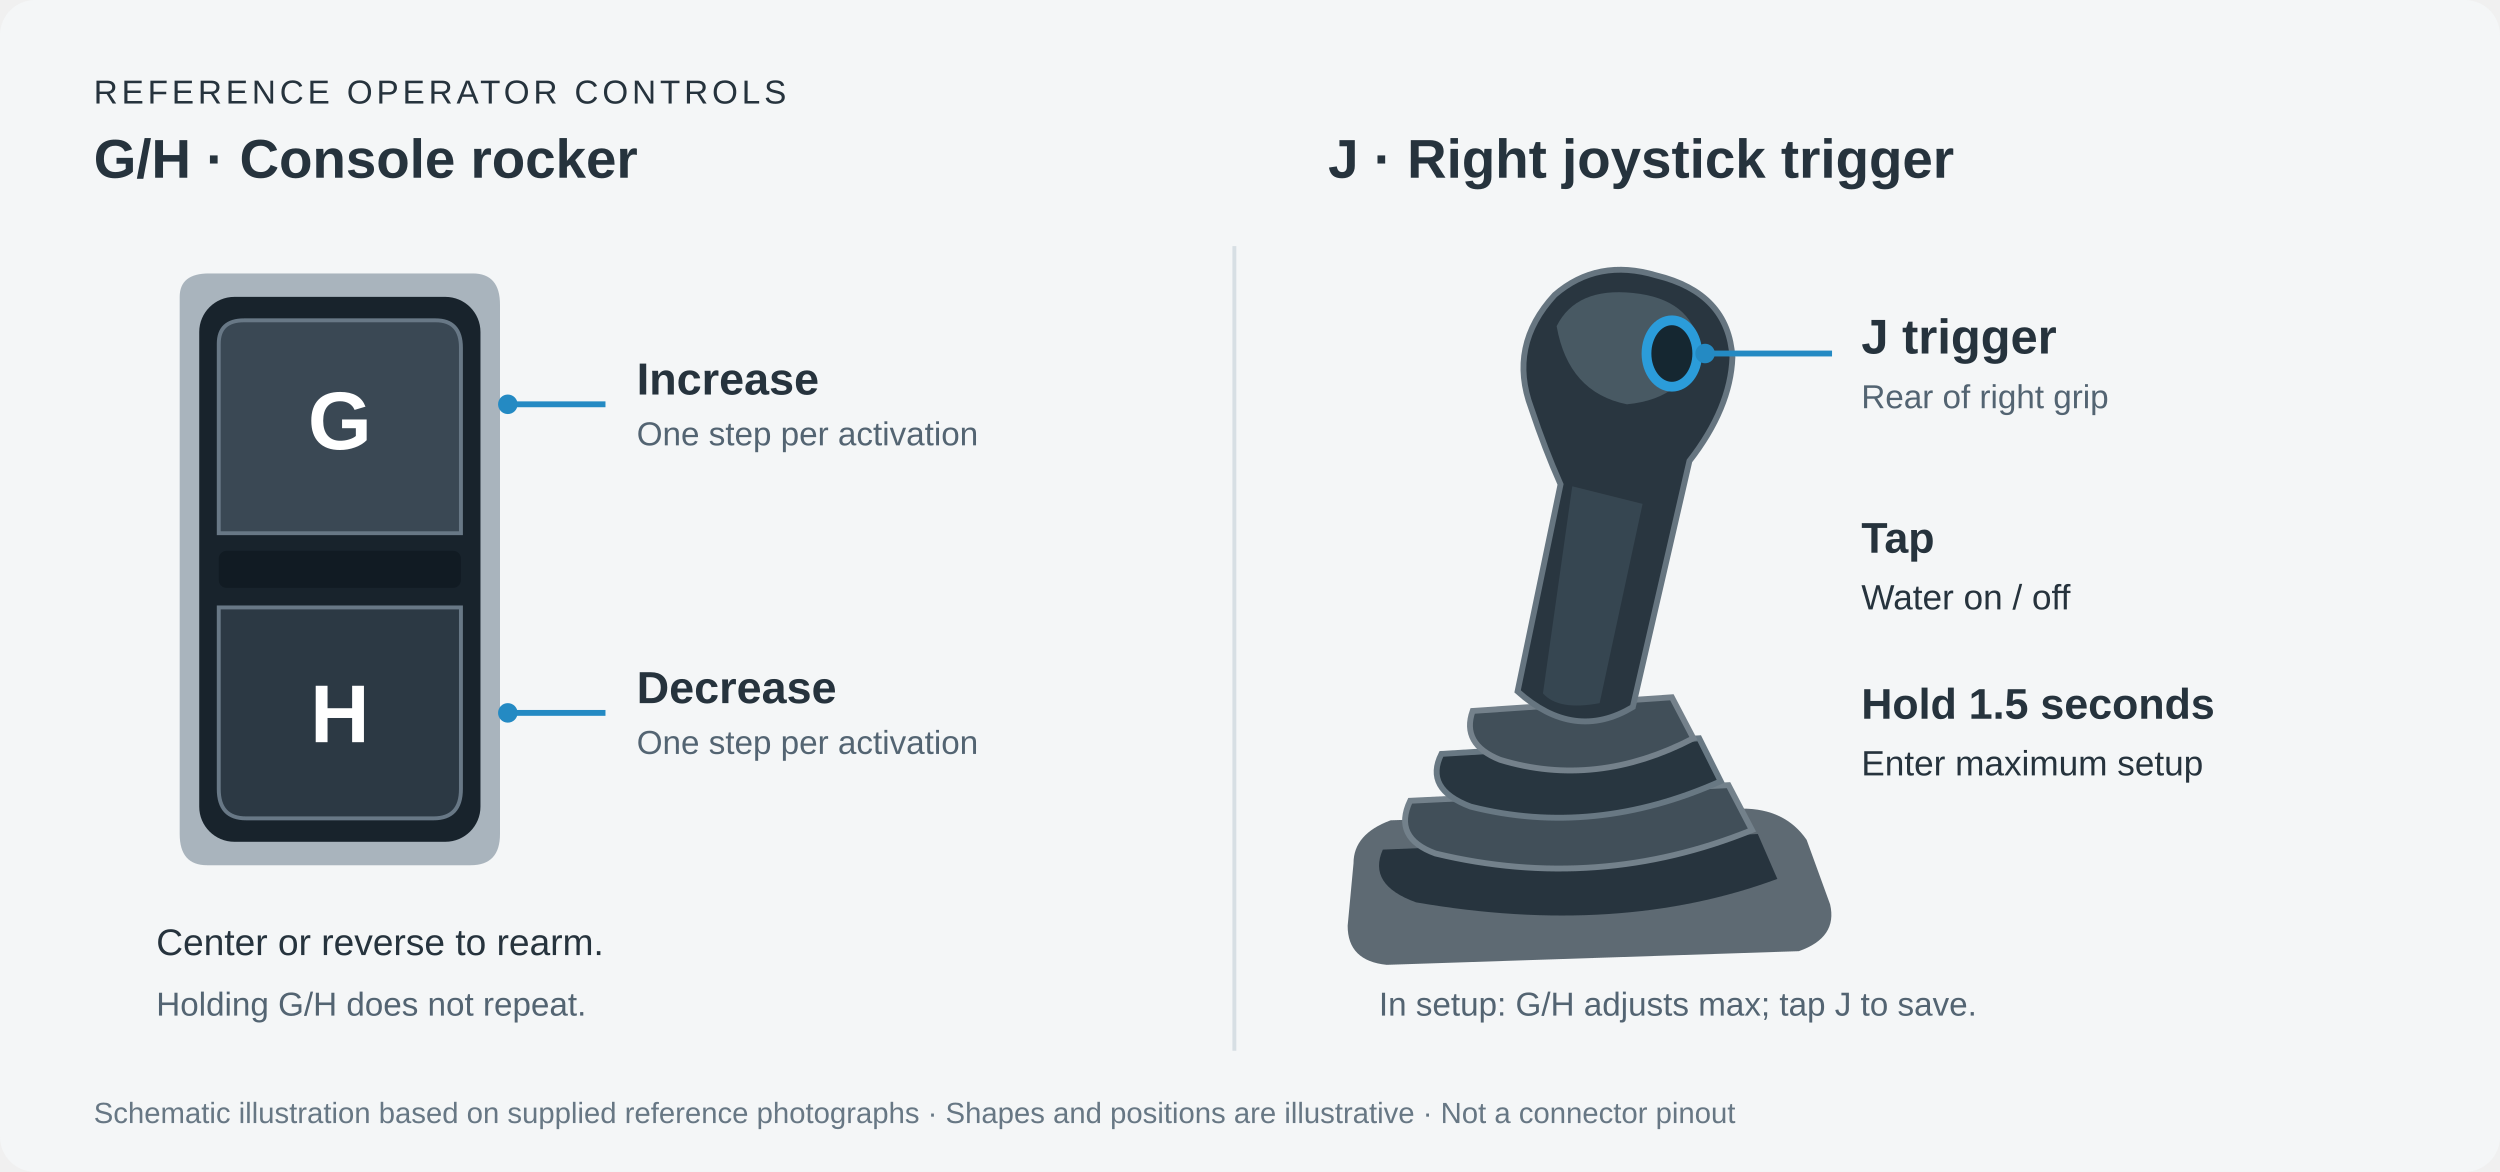
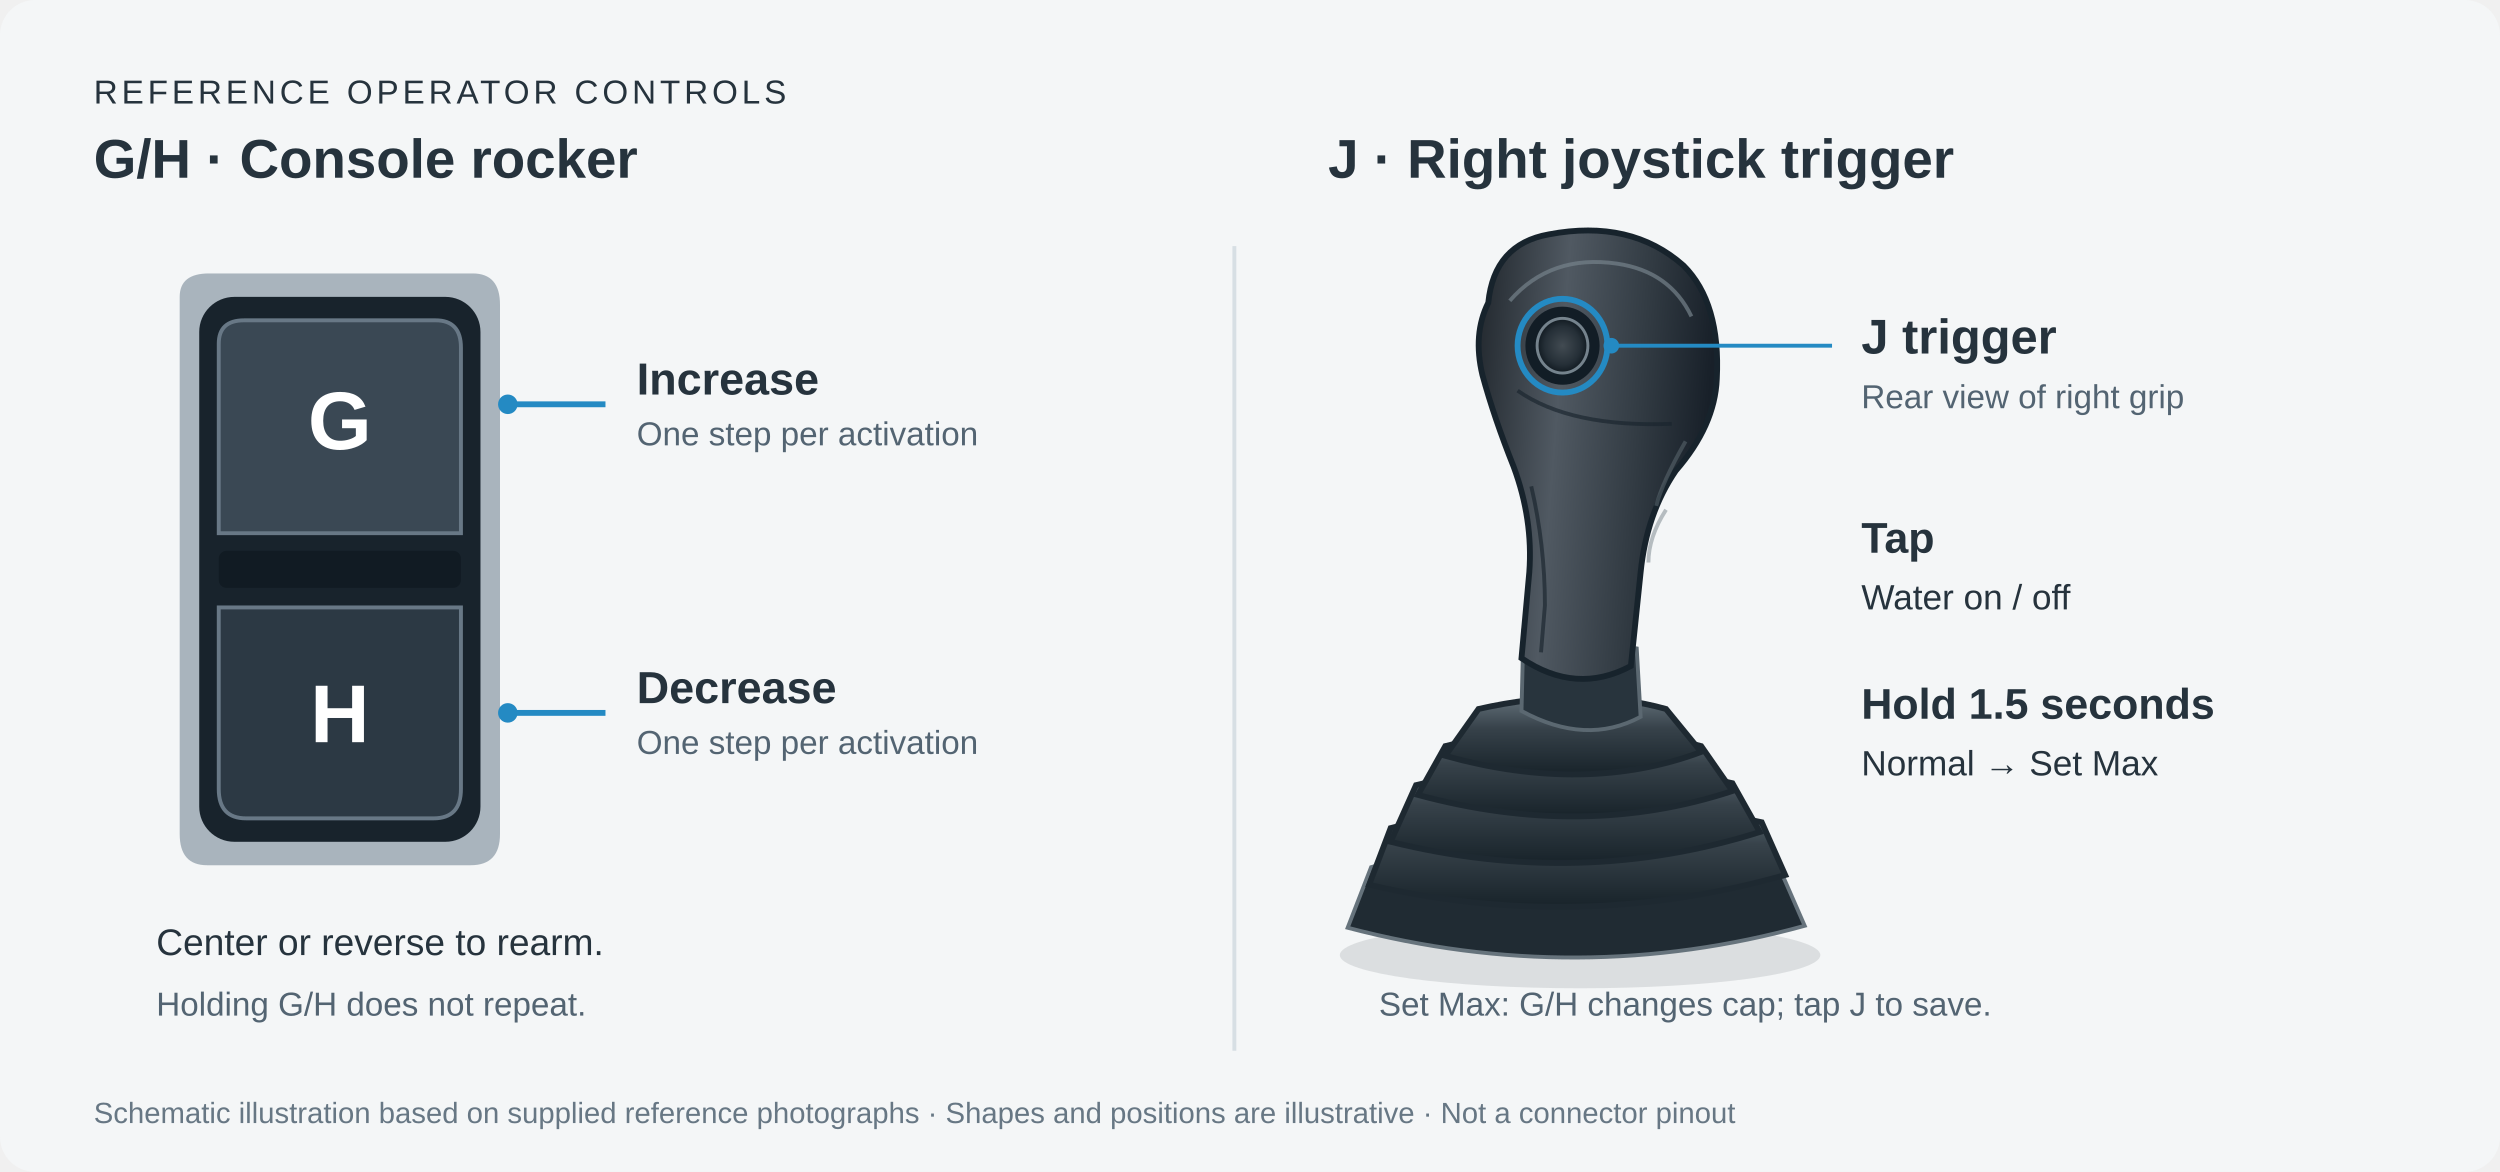
<svg xmlns="http://www.w3.org/2000/svg" viewBox="0 0 1280 600" role="img" aria-labelledby="title description">
+   <defs>
+     <linearGradient id="grip" x1="0" y1="0" x2="1" y2=".15">
+       <stop stop-color="#20262c" />
+       <stop offset=".38" stop-color="#505962" />
+       <stop offset=".72" stop-color="#323b43" />
+       <stop offset="1" stop-color="#182029" />
+     </linearGradient>
+     <linearGradient id="boot" x1="0" y1="0" x2="0" y2="1">
+       <stop stop-color="#627079" />
+       <stop offset=".4" stop-color="#37424a" />
+       <stop offset="1" stop-color="#18232a" />
+     </linearGradient>
+     <radialGradient id="button">
+       <stop stop-color="#424b52" />
+       <stop offset=".7" stop-color="#252f37" />
+       <stop offset="1" stop-color="#111a21" />
+     </radialGradient>
+   </defs>
  <rect width="1280" height="600" rx="18" fill="#f4f6f7" />
  <g font-family="Arial, sans-serif" fill="#26333d">
    <text x="48" y="53" font-size="17" letter-spacing="2">REFERENCE OPERATOR CONTROLS</text>
    <text x="48" y="91" font-size="28" font-weight="700">G/H · Console rocker</text>
    <text x="680" y="91" font-size="28" font-weight="700">J · Right joystick trigger</text>
    <path d="M632 126V538" stroke="#d7dfe4" stroke-width="2" />
    <g transform="translate(62 140)">
      <path d="M30 12Q30 0 45 0H180Q194 0 194 16V287Q194 303 179 303H44Q30 303 30 287Z" fill="#a9b4bd" />
      <rect x="40" y="12" width="144" height="279" rx="18" fill="#18232c" />
      <path d="M50 36Q50 24 63 24H161Q174 24 174 38V133H50Z" fill="#3a4854" stroke="#687886" stroke-width="2" />
      <path d="M50 171H174V264Q174 279 160 279H64Q50 279 50 264Z" fill="#2c3944" stroke="#687886" stroke-width="2" />
      <rect x="50" y="142" width="124" height="19" rx="4" fill="#111b23" />
      <text x="112" y="90" fill="#fff" font-size="42" text-anchor="middle" font-weight="700">G</text>
      <text x="112" y="240" fill="#fff" font-size="42" text-anchor="middle" font-weight="700">H</text>
      <path d="M198 67H248" stroke="#248ac3" stroke-width="3" />
      <circle cx="198" cy="67" r="5" fill="#248ac3" />
      <text x="264" y="62" font-size="23" font-weight="700">Increase</text>
      <text x="264" y="88" font-size="17" fill="#536472">One step per activation</text>
      <path d="M198 225H248" stroke="#248ac3" stroke-width="3" />
      <circle cx="198" cy="225" r="5" fill="#248ac3" />
      <text x="264" y="220" font-size="23" font-weight="700">Decrease</text>
      <text x="264" y="246" font-size="17" fill="#536472">One step per activation</text>
    </g>
    <text x="80" y="489" font-size="19">Center or reverse to rearm.</text>
    <text x="80" y="520" font-size="17" fill="#536472">Holding G/H does not repeat.</text>
    <g transform="translate(686 115)">
-       <path d="M7 327Q7 312 26 305L206 299Q228 299 239 315L251 348Q255 365 235 372L24 379Q4 377 4 359Z" fill="#5e6a73" />
-       <path d="M22 320Q14 338 39 347Q143 365 224 335L214 312Z" fill="#27343e" />
-       <path d="M36 295Q27 314 49 322Q132 342 211 310L199 287Z" fill="#414f59" stroke="#73818b" stroke-width="3" />
-       <path d="M52 271Q43 289 67 298Q130 314 195 285L184 263Z" fill="#283640" stroke="#687883" stroke-width="3" />
-       <path d="M68 249Q62 266 82 274Q131 289 181 263L170 242Z" fill="#414f59" stroke="#74818b" stroke-width="3" />
-       <path d="M91 239L113 133Q105 115 98 94Q86 62 110 36Q132 17 162 26Q199 35 201 68Q200 94 179 121L150 247Q120 265 91 239Z" fill="#293640" stroke="#667580" stroke-width="3" />
-       <path d="M119 134L155 143L133 245Q112 249 104 240Z" fill="#364651" />
-       <path d="M111 52Q121 32 150 35Q180 38 184 62Q178 89 147 92Q117 86 111 52Z" fill="#485963" />
-       <ellipse cx="170" cy="66" rx="13" ry="17" fill="#152731" stroke="#2b9cda" stroke-width="5" />
-       <path d="M187 66H252" stroke="#248ac3" stroke-width="3" />
-       <circle cx="187" cy="66" r="5" fill="#248ac3" />
+       <ellipse cx="123" cy="374" rx="123" ry="17" fill="#202a31" opacity=".12" />
+       <path d="M16 329 Q113 301 224 327 L238 359 Q122 391 4 360 Z" fill="#202b33" stroke="#66737c" stroke-width="2" />
+       <path d="M26 309 Q118 285 216 306 L228 333 Q122 363 15 338 Z" fill="url(#boot)" stroke="#1e2931" stroke-width="3" />
+       <path d="M39 287 Q120 267 201 286 L215 311 Q123 340 26 316 Z" fill="url(#boot)" stroke="#1e2931" stroke-width="3" />
+       <path d="M54 267 Q121 250 185 267 L201 290 Q125 315 40 292 Z" fill="url(#boot)" stroke="#1e2931" stroke-width="3" />
+       <path d="M71 248 Q124 236 167 248 L185 270 Q126 292 54 272 Z" fill="url(#boot)" stroke="#1e2931" stroke-width="3" />
+       <path d="M94 208 L152 217 L154 252 Q126 267 93 249 Z" fill="#28343d" stroke="#5b6871" stroke-width="2" />
+       <path d="M76 40 Q79 10 107 5 Q149 -3 176 21 Q195 40 193 79 Q192 103 172 126 Q157 148 154 178 L149 226 Q121 241 93 222 L97 178 Q99 151 89 124 Q79 99 73 77 Q68 56 76 40 Z" fill="url(#grip)" stroke="#17232c" stroke-width="3" />
+       <path d="M87 39 Q108 15 142 20 Q169 24 180 47" fill="none" stroke="#75818a" stroke-width="2" opacity=".7" />
+       <path d="M91 85 Q118 104 170 102 M98 134 Q105 164 105 195 L103 219" fill="none" stroke="#18242d" stroke-width="2" opacity=".65" />
+       <path d="M177 111 Q165 132 162 144 M167 146 Q158 160 158 173" fill="none" stroke="#68757d" stroke-width="2" opacity=".45" />
+       <ellipse cx="114" cy="62" rx="19" ry="20" fill="#121d26" />
+       <ellipse cx="114" cy="62" rx="13" ry="14" fill="url(#button)" stroke="#75838d" stroke-width="1.5" />
+       <ellipse cx="114" cy="62" rx="23" ry="24" fill="none" stroke="#248ac3" stroke-width="3" />
+       <path d="M139 62 H252" stroke="#248ac3" stroke-width="2" />
+       <circle cx="139" cy="62" r="4" fill="#248ac3" />
      <text x="267" y="66" font-size="25" font-weight="700">J trigger</text>
-       <text x="267" y="94" font-size="17" fill="#536472">Rear of right grip</text>
+       <text x="267" y="94" font-size="17" fill="#536472">Rear view of right grip</text>
      <text x="267" y="168" font-size="22" font-weight="700">Tap</text>
      <text x="267" y="197" font-size="18">Water on / off</text>
      <text x="267" y="253" font-size="22" font-weight="700">Hold 1.5 seconds</text>
-       <text x="267" y="282" font-size="18">Enter maximum setup</text>
+       <text x="267" y="282" font-size="18">Normal → Set Max</text>
    </g>
-     <text x="706" y="520" font-size="17" fill="#536472">In setup: G/H adjusts max; tap J to save.</text>
+     <text x="706" y="520" font-size="17" fill="#536472">Set Max: G/H changes cap; tap J to save.</text>
    <text x="48" y="575" font-size="15" fill="#677784">Schematic illustration based on supplied reference photographs · Shapes and positions are illustrative · Not a connector pinout</text>
  </g>
</svg>
